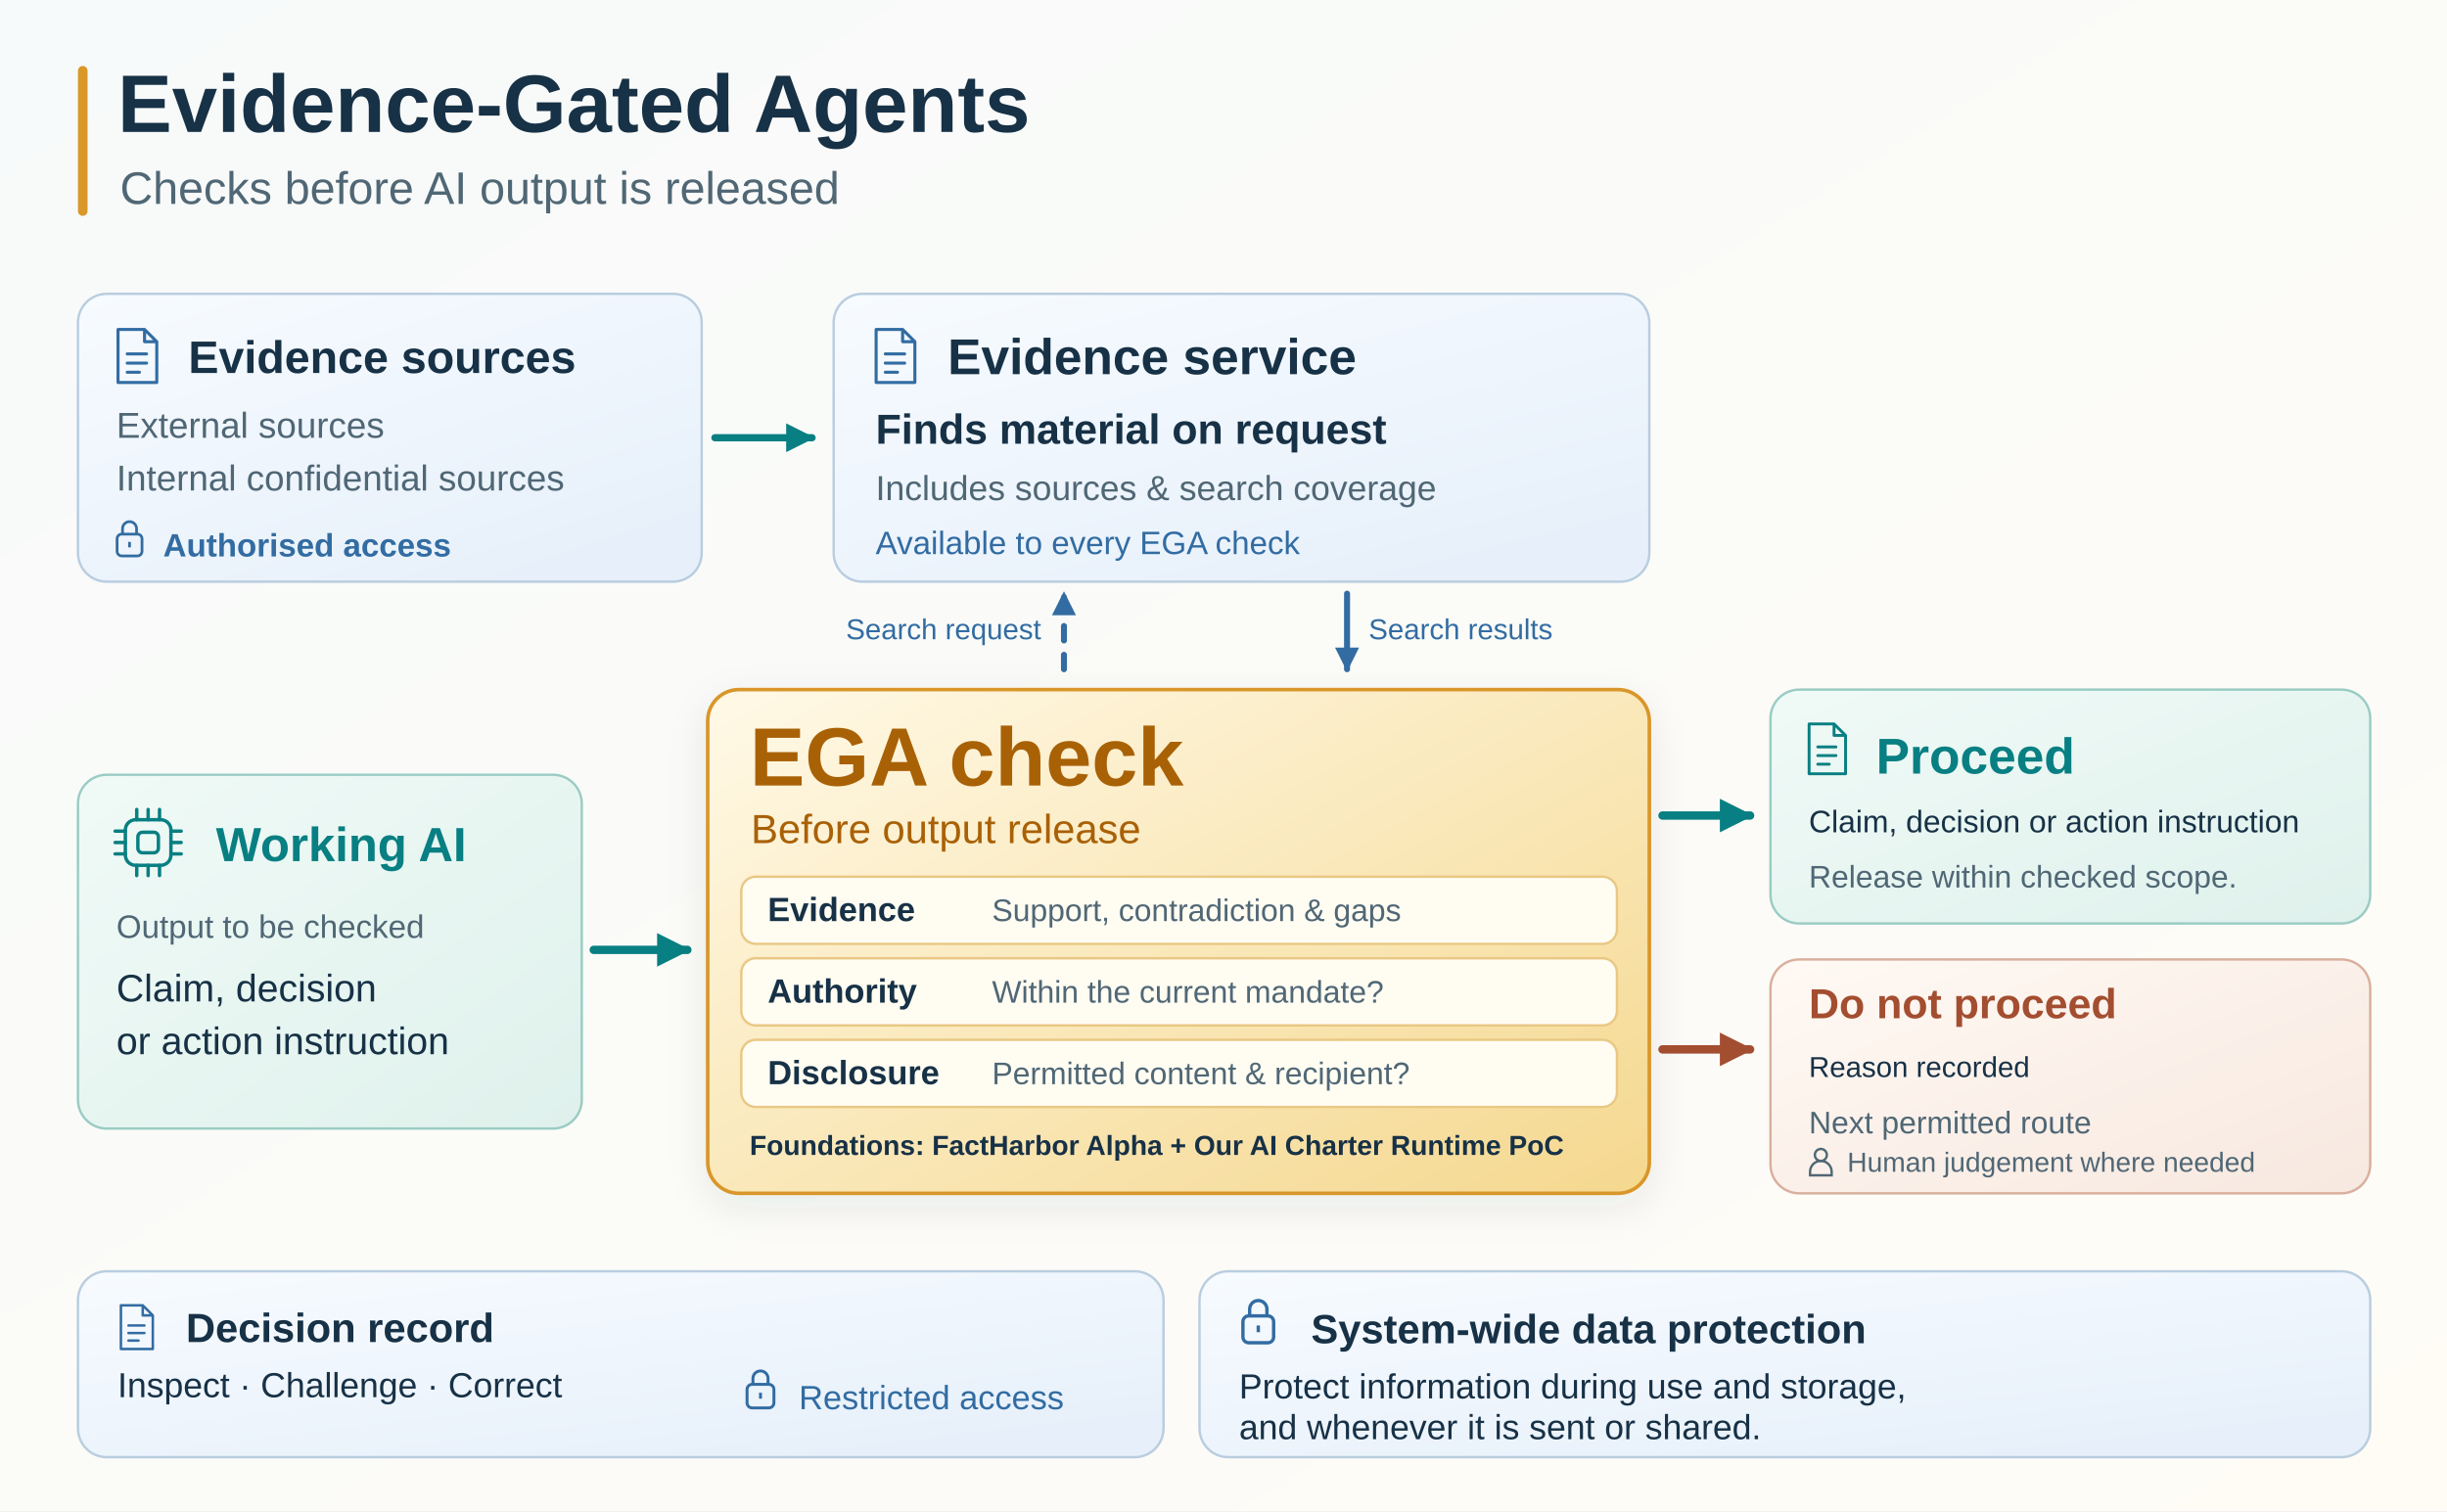
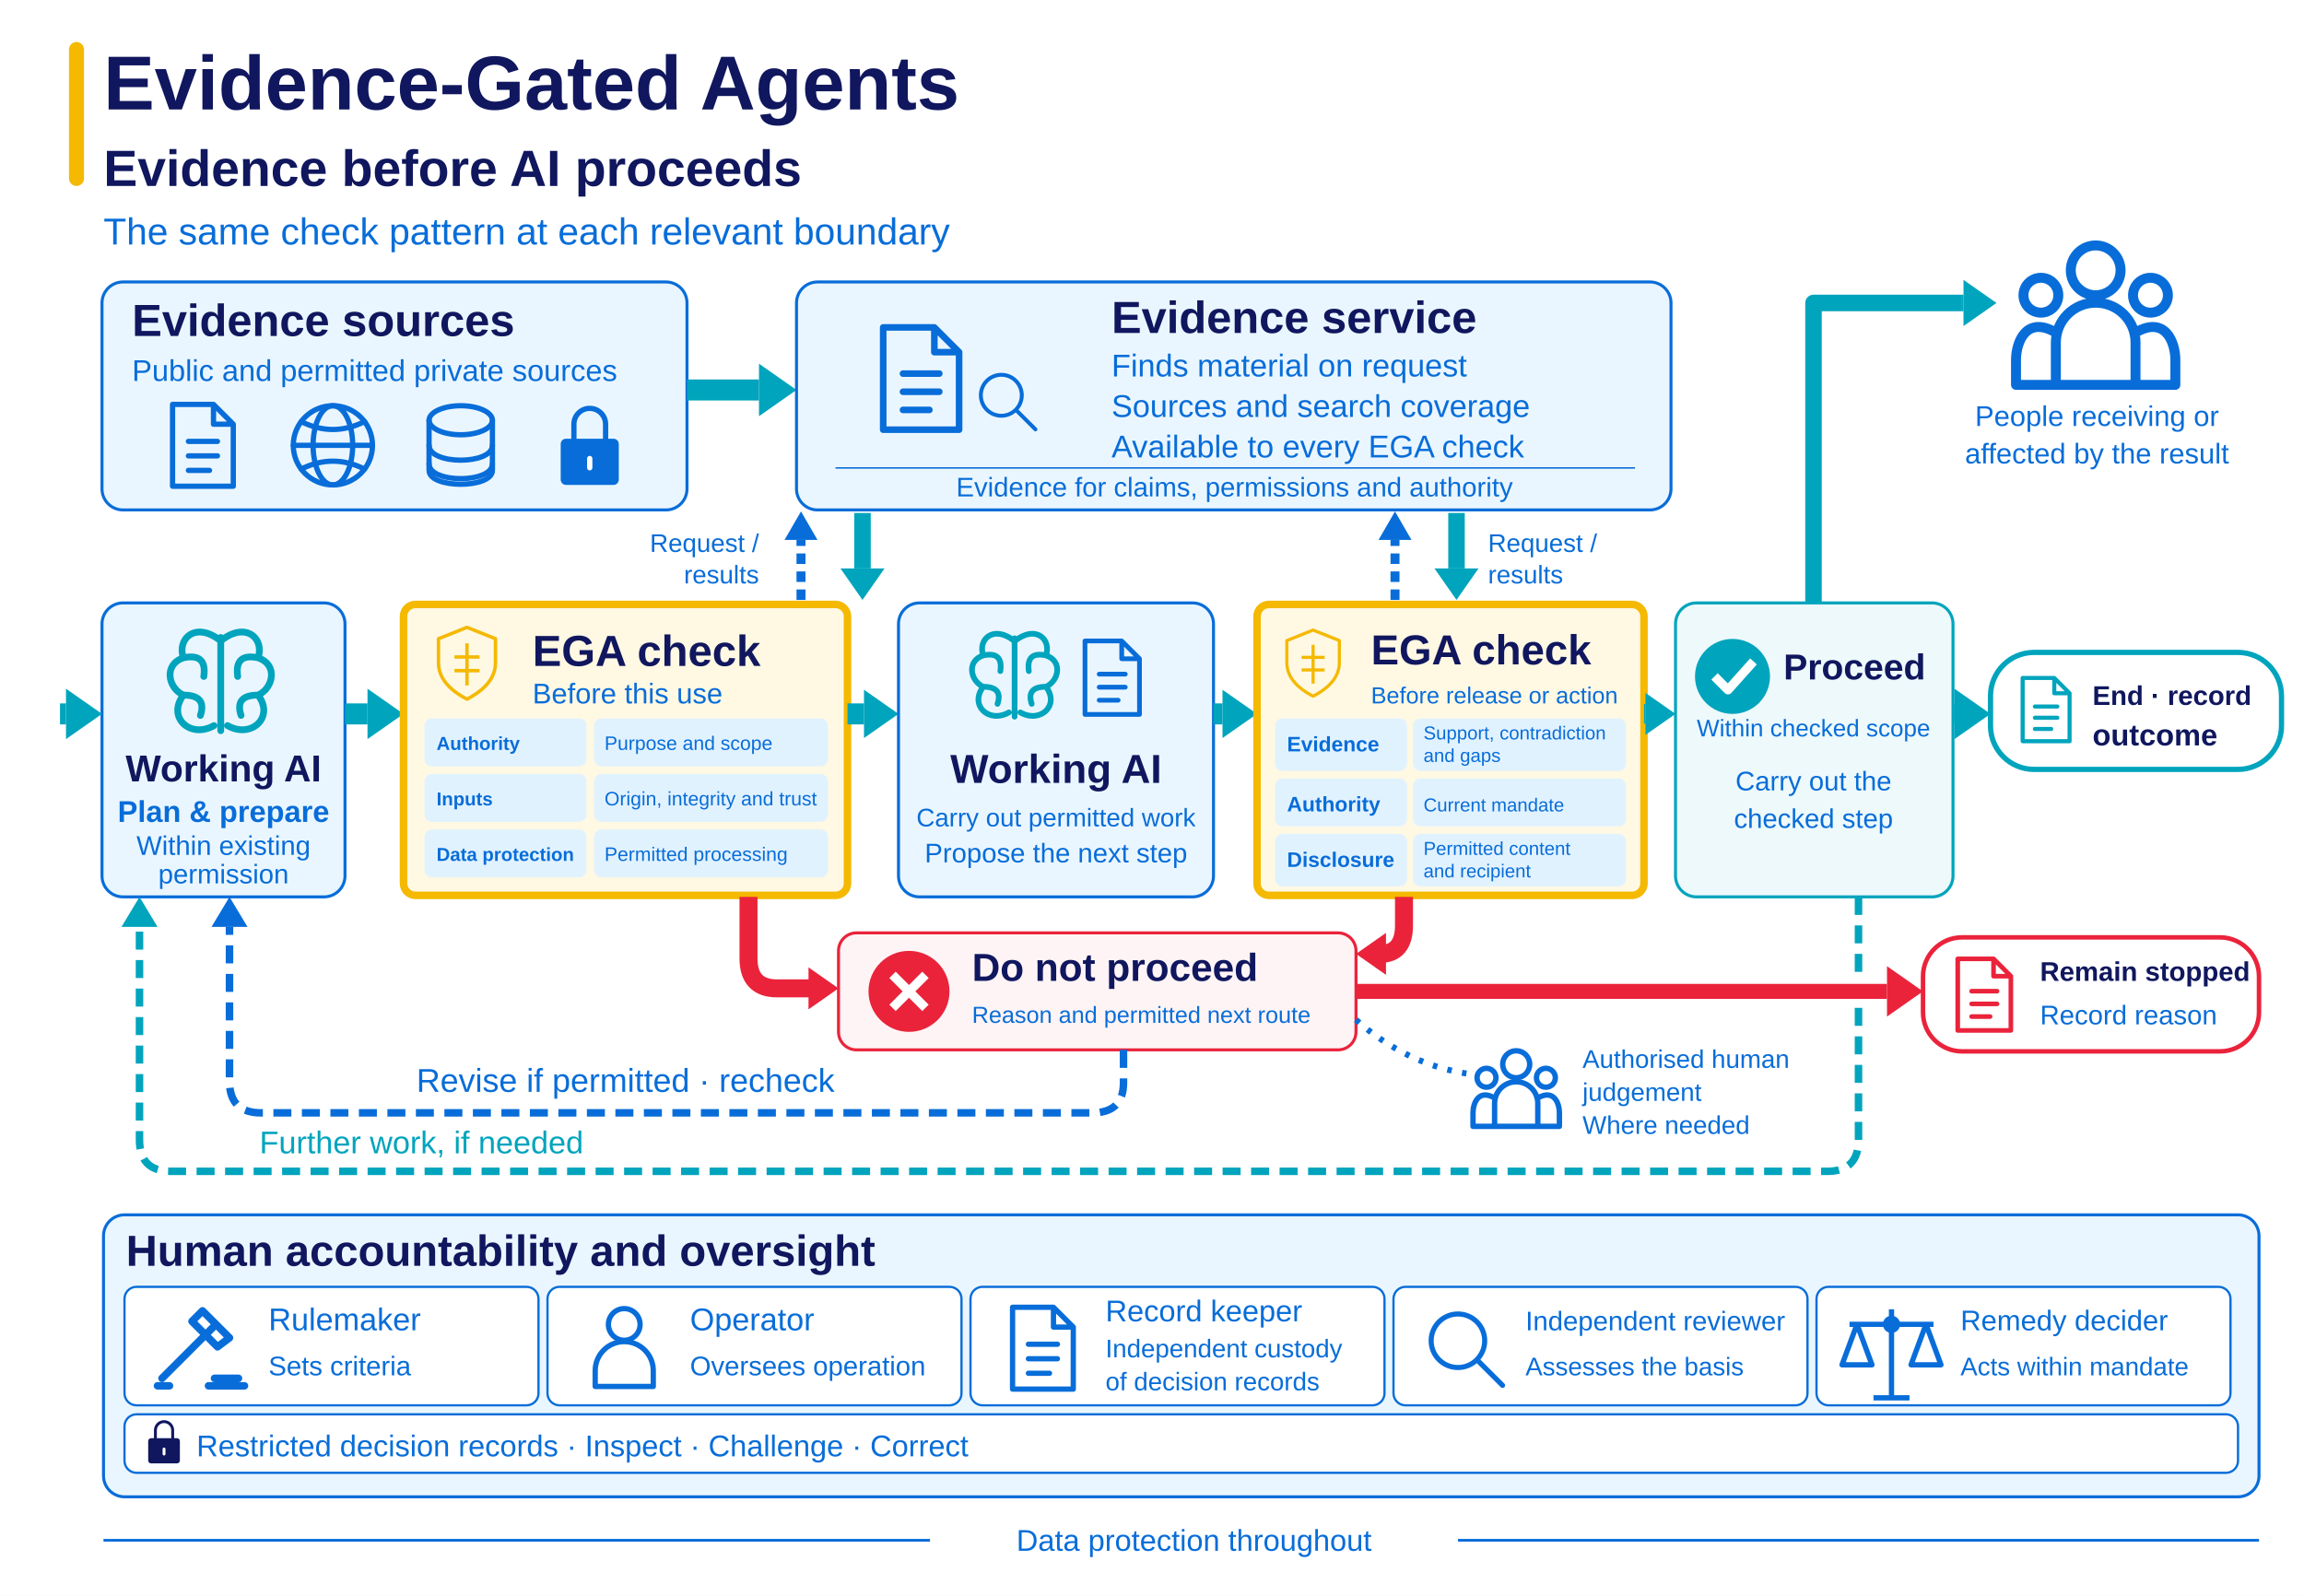
- <svg xmlns="http://www.w3.org/2000/svg" width="2040" height="1260" viewBox="0 0 2040 1260" role="img" aria-labelledby="title desc">
-   <defs>
-     <linearGradient id="paper" x2="1" y2="1">
-       <stop stop-color="#F7FAFA" />
-       <stop offset="1" stop-color="#FFFCF6" />
-     </linearGradient>
-     <linearGradient id="cool" x2="0.7" y2="1">
-       <stop stop-color="#F7FBFF" />
-       <stop offset="1" stop-color="#E7F0FA" />
-     </linearGradient>
-     <linearGradient id="mint" x2="1" y2="1">
-       <stop stop-color="#F0FAF7" />
-       <stop offset="1" stop-color="#DFF1EC" />
-     </linearGradient>
-     <linearGradient id="warm" x2="1" y2="1">
-       <stop stop-color="#FFF9F4" />
-       <stop offset="1" stop-color="#F7E8DF" />
-     </linearGradient>
-     <linearGradient id="gate" x2="1" y2="1">
-       <stop stop-color="#FFF9E7" />
-       <stop offset="1" stop-color="#F5D88F" />
-     </linearGradient>
-     <linearGradient id="edge">
-       <stop stop-color="#F8BD49" />
-       <stop offset="1" stop-color="#D78B1C" />
-     </linearGradient>
-     <filter id="shadow" x="-15%" y="-15%" width="130%" height="140%">
-       <feDropShadow dx="0" dy="10" stdDeviation="16" flood-color="#183648" flood-opacity=".08" />
-     </filter>
-     <marker id="teal" viewBox="0 0 10 10" refX="9" refY="5" markerWidth="4" markerHeight="4" orient="auto">
-       <path d="M0 0 L10 5 L0 10 Z" fill="#087F82" />
-     </marker>
-     <marker id="blue" viewBox="0 0 10 10" refX="9" refY="5" markerWidth="4" markerHeight="4" orient="auto">
-       <path d="M0 0 L10 5 L0 10 Z" fill="#326CA2" />
-     </marker>
-     <marker id="rust" viewBox="0 0 10 10" refX="9" refY="5" markerWidth="4" markerHeight="4" orient="auto">
-       <path d="M0 0 L10 5 L0 10 Z" fill="#A34E30" />
-     </marker>
-     <marker id="slate" viewBox="0 0 10 10" refX="9" refY="5" markerWidth="4" markerHeight="4" orient="auto">
-       <path d="M0 0 L10 5 L0 10 Z" fill="#506775" />
-     </marker>
-   </defs>
+ <svg xmlns="http://www.w3.org/2000/svg" width="1536" height="1064" viewBox="0 0 1536 1064" role="img" aria-labelledby="title desc">
+   <rect width="1536" height="1064" fill="white" />
  <g font-family="Arial, Helvetica, sans-serif">
-     <rect x="0" y="0" width="2040" height="1260" rx="0" fill="url(#paper)" stroke="none" stroke-width="2" />
-     <rect x="65" y="55" width="8" height="125" rx="4" fill="#DA9829" stroke="none" stroke-width="2" />
-     <text x="98" y="110" font-size="68" fill="#173146" font-weight="700" text-anchor="start">Evidence-Gated Agents</text>
-     <text x="100" y="170" font-size="38" fill="#506775" font-weight="400" text-anchor="start">Checks before AI output is released</text>
-     <rect x="65" y="245" width="520" height="240" rx="24" fill="url(#cool)" stroke="#B9CDDF" stroke-width="2" />
-     <g transform="translate(95 273) scale(0.85)" fill="none" stroke="#326CA2" stroke-width="3" stroke-linecap="round" stroke-linejoin="round">
-       <path d="M4 2 H30 L42 14 V54 H4 Z M30 2 V14 H42 M13 26 H32 M13 35 H32 M13 44 H25" />
-     </g>
-     <text x="157" y="311" font-size="38" fill="#173146" font-weight="700" text-anchor="start">Evidence sources</text>
-     <text x="97" y="365" font-size="30" fill="#506775" font-weight="400" text-anchor="start">External sources</text>
-     <text x="97" y="409" font-size="30" fill="#506775" font-weight="400" text-anchor="start">Internal confidential sources</text>
-     <g transform="translate(95 433) scale(0.65)" fill="none" stroke="#326CA2" stroke-width="3.5" stroke-linejoin="round">
-       <rect x="4" y="19" width="32" height="28" rx="6" />
-       <path d="M11 19 V12 A9 9 0 0 1 29 12 V19 M20 29 V36" />
-     </g>
-     <text x="136" y="464" font-size="27" fill="#326CA2" font-weight="600" text-anchor="start">Authorised access</text>
-     <path d="M596 365 H677" fill="none" stroke="#087F82" stroke-width="6" stroke-linecap="round" stroke-linejoin="round" marker-end="url(#teal)" />
-     <rect x="695" y="245" width="680" height="240" rx="24" fill="url(#cool)" stroke="#B9CDDF" stroke-width="2" />
-     <g transform="translate(727 273) scale(0.85)" fill="none" stroke="#326CA2" stroke-width="3" stroke-linecap="round" stroke-linejoin="round">
-       <path d="M4 2 H30 L42 14 V54 H4 Z M30 2 V14 H42 M13 26 H32 M13 35 H32 M13 44 H25" />
-     </g>
-     <text x="790" y="312" font-size="42" fill="#173146" font-weight="700" text-anchor="start">Evidence service</text>
-     <text x="730" y="370" font-size="35" fill="#173146" font-weight="600" text-anchor="start">Finds material on request</text>
-     <text x="730" y="417" font-size="29" fill="#506775" font-weight="400" text-anchor="start">Includes sources &amp; search coverage</text>
-     <path d="M887 558 V495" fill="none" stroke="#326CA2" stroke-width="5" stroke-linecap="round" stroke-linejoin="round" marker-end="url(#blue)" stroke-dasharray="12 12" />
-     <text x="868" y="533" font-size="24" fill="#326CA2" font-weight="500" text-anchor="end">Search request</text>
-     <path d="M1123 495 V558" fill="none" stroke="#326CA2" stroke-width="5" stroke-linecap="round" stroke-linejoin="round" marker-end="url(#blue)" />
-     <text x="1141" y="533" font-size="24" fill="#326CA2" font-weight="500" text-anchor="start">Search results</text>
-     <rect x="65" y="646" width="420" height="295" rx="24" fill="url(#mint)" stroke="#9ACCC4" stroke-width="2" />
-     <g transform="translate(95 674) scale(0.95)" fill="none" stroke="#087F82" stroke-width="3" stroke-linecap="round">
-       <rect x="10" y="10" width="40" height="40" rx="9" />
-       <rect x="21" y="21" width="18" height="18" rx="4" />
-       <path d="M20 1 V10 M20 50 V59 M1 20 H10 M50 20 H59" />
-       <path d="M30 1 V10 M30 50 V59 M1 30 H10 M50 30 H59" />
-       <path d="M40 1 V10 M40 50 V59 M1 40 H10 M50 40 H59" />
-     </g>
-     <text x="180" y="718" font-size="40" fill="#087F82" font-weight="700" text-anchor="start">Working AI</text>
-     <text x="97" y="782" font-size="27" fill="#506775" font-weight="400" text-anchor="start">Output to be checked</text>
-     <text x="97" y="835" font-size="32" fill="#173146" font-weight="400" text-anchor="start">Claim, decision</text>
-     <text x="97" y="879" font-size="32" fill="#173146" font-weight="400" text-anchor="start">or action instruction</text>
-     <path d="M495 792 H573" fill="none" stroke="#087F82" stroke-width="7" stroke-linecap="round" stroke-linejoin="round" marker-end="url(#teal)" />
-     <rect x="590" y="575" width="785" height="420" rx="26" fill="url(#gate)" stroke="#D99629" stroke-width="3" filter="url(#shadow)" />
-     <text x="625" y="655" font-size="69" fill="#A96106" font-weight="700" text-anchor="start">EGA check</text>
-     <text x="626" y="703" font-size="34" fill="#A96106" font-weight="400" text-anchor="start">Before output release</text>
-     <rect x="618" y="731" width="730" height="56" rx="12" fill="#FFFCF2" stroke="#E9C884" stroke-width="2" />
-     <text x="640" y="768" font-size="28" fill="#173146" font-weight="700" text-anchor="start">Evidence</text>
-     <text x="827" y="768" font-size="26" fill="#506775" font-weight="400" text-anchor="start">Support, contradiction &amp; gaps</text>
-     <rect x="618" y="799" width="730" height="56" rx="12" fill="#FFFCF2" stroke="#E9C884" stroke-width="2" />
-     <text x="640" y="836" font-size="28" fill="#173146" font-weight="700" text-anchor="start">Authority</text>
-     <text x="827" y="836" font-size="26" fill="#506775" font-weight="400" text-anchor="start">Within the current mandate?</text>
-     <rect x="618" y="867" width="730" height="56" rx="12" fill="#FFFCF2" stroke="#E9C884" stroke-width="2" />
-     <text x="640" y="904" font-size="28" fill="#173146" font-weight="700" text-anchor="start">Disclosure</text>
-     <text x="827" y="904" font-size="26" fill="#506775" font-weight="400" text-anchor="start">Permitted content &amp; recipient?</text>
-     <text x="625" y="963" font-size="23" fill="#173146" font-weight="600" text-anchor="start">Foundations: FactHarbor Alpha + Our AI Charter Runtime PoC</text>
-     <path d="M1386 680 H1459" fill="none" stroke="#087F82" stroke-width="7" stroke-linecap="round" stroke-linejoin="round" marker-end="url(#teal)" />
-     <path d="M1386 875 H1459" fill="none" stroke="#A34E30" stroke-width="7" stroke-linecap="round" stroke-linejoin="round" marker-end="url(#rust)" />
-     <rect x="1476" y="575" width="500" height="195" rx="24" fill="url(#mint)" stroke="#9ACCC4" stroke-width="2" />
-     <g transform="translate(1505 602) scale(0.8)" fill="none" stroke="#087F82" stroke-width="3" stroke-linecap="round" stroke-linejoin="round">
-       <path d="M4 2 H30 L42 14 V54 H4 Z M30 2 V14 H42 M13 26 H32 M13 35 H32 M13 44 H25" />
-     </g>
-     <text x="1564" y="645" font-size="42" fill="#087F82" font-weight="700" text-anchor="start">Proceed</text>
-     <text x="1508" y="694" font-size="26" fill="#173146" font-weight="400" text-anchor="start">Claim, decision or action instruction</text>
-     <text x="1508" y="740" font-size="26" fill="#506775" font-weight="400" text-anchor="start">Release within checked scope.</text>
-     <rect x="1476" y="800" width="500" height="195" rx="24" fill="url(#warm)" stroke="#D9AF9D" stroke-width="2" />
-     <text x="1508" y="849" font-size="35" fill="#A34E30" font-weight="700" text-anchor="start">Do not proceed</text>
-     <text x="1508" y="898" font-size="24" fill="#173146" font-weight="400" text-anchor="start">Reason recorded</text>
-     <text x="1508" y="945" font-size="26" fill="#506775" font-weight="400" text-anchor="start">Next permitted route</text>
-     <g transform="translate(1508 957)" fill="none" stroke="#506775" stroke-width="2">
-       <circle cx="10" cy="6" r="5" />
-       <path d="M1 23 V20 A9 9 0 0 1 19 20 V23 Z" />
-     </g>
-     <text x="1540" y="977" font-size="23" fill="#506775" font-weight="400" text-anchor="start">Human judgement where needed</text>
-     <rect x="65" y="1060" width="905" height="155" rx="24" fill="url(#cool)" stroke="#B9CDDF" stroke-width="2" />
-     <g transform="translate(98 1087) scale(0.7)" fill="none" stroke="#326CA2" stroke-width="3" stroke-linecap="round" stroke-linejoin="round">
-       <path d="M4 2 H30 L42 14 V54 H4 Z M30 2 V14 H42 M13 26 H32 M13 35 H32 M13 44 H25" />
-     </g>
-     <text x="155" y="1119" font-size="34" fill="#173146" font-weight="700" text-anchor="start">Decision record</text>
-     <text x="98" y="1165" font-size="29" fill="#173146" font-weight="400" text-anchor="start">Inspect · Challenge · Correct</text>
-     <g transform="translate(620 1141) scale(0.7)" fill="none" stroke="#326CA2" stroke-width="3.5" stroke-linejoin="round">
-       <rect x="4" y="19" width="32" height="28" rx="6" />
-       <path d="M11 19 V12 A9 9 0 0 1 29 12 V19 M20 29 V36" />
-     </g>
-     <text x="666" y="1175" font-size="28" fill="#326CA2" font-weight="400" text-anchor="start">Restricted access</text>
-     <rect x="1000" y="1060" width="976" height="155" rx="24" fill="url(#cool)" stroke="#B9CDDF" stroke-width="2" />
-     <g transform="translate(1033 1082) scale(0.8)" fill="none" stroke="#326CA2" stroke-width="3.5" stroke-linejoin="round">
-       <rect x="4" y="19" width="32" height="28" rx="6" />
-       <path d="M11 19 V12 A9 9 0 0 1 29 12 V19 M20 29 V36" />
-     </g>
-     <text x="1093" y="1120" font-size="34" fill="#173146" font-weight="700" text-anchor="start">System-wide data protection</text>
-     <text x="1033" y="1166" font-size="29" fill="#173146" font-weight="400" text-anchor="start">Protect information during use and storage,</text>
-     <text x="1033" y="1200" font-size="29" fill="#173146" font-weight="400" text-anchor="start">and whenever it is sent or shared.</text>
-     <text x="730" y="462" font-size="27" fill="#326CA2">Available to every EGA check</text>
+     <rect x="46" y="28" width="10" height="96" rx="5" fill="#F4B900" stroke="none" stroke-width="2" />
+     <text x="69" y="73" font-size="51" fill="#10175E" font-weight="700" text-anchor="start">Evidence-Gated Agents</text>
+     <text x="69" y="124" font-size="34" fill="#10175E" font-weight="700" text-anchor="start">Evidence before AI proceeds</text>
+     <text x="69" y="163" font-size="25" fill="#086DD9" font-weight="400" text-anchor="start">The same check pattern at each relevant boundary</text>
+     <rect x="68" y="188" width="390" height="152" rx="14" fill="#EAF6FF" stroke="#086DD9" stroke-width="2" />
+     <text x="88" y="224" font-size="30" fill="#10175E" font-weight="700" text-anchor="start">Evidence sources</text>
+     <text x="88" y="254" font-size="20" fill="#086DD9" font-weight="400" text-anchor="start">Public and permitted private sources</text>
+     <g transform="translate(108 267) scale(0.88)" color="#086DD9" fill="none" stroke="currentColor" stroke-width="4" stroke-linecap="round" stroke-linejoin="round">
+       <path d="M8 3 H39 L54 18 V65 H8 Z M39 3 V18 H54 M20 31 H42 M20 42 H42 M20 53 H36" />
+     </g>
+     <g transform="translate(192 267) scale(0.88)" color="#086DD9" fill="none" stroke="currentColor" stroke-width="4" stroke-linecap="round" stroke-linejoin="round">
+       <circle cx="34" cy="34" r="30" />
+       <ellipse cx="34" cy="34" rx="15" ry="30" />
+       <path d="M4 34 H64 M10 16 Q34 28 58 16 M10 52 Q34 40 58 52" />
+     </g>
+     <g transform="translate(279 267) scale(0.88)" color="#086DD9" fill="none" stroke="currentColor" stroke-width="4" stroke-linecap="round" stroke-linejoin="round">
+       <path d="M8 15 V53 C8 67 56 67 56 53 V15" />
+       <ellipse cx="32" cy="15" rx="24" ry="11" />
+       <path d="M8 34 C8 49 56 49 56 34 M8 48 C8 63 56 63 56 48" />
+     </g>
+     <g transform="translate(365 267) scale(0.88)" color="#086DD9" fill="none" stroke="currentColor" stroke-width="4" stroke-linecap="round" stroke-linejoin="round">
+       <rect x="10" y="29" width="44" height="35" rx="4" fill="currentColor" stroke="none" />
+       <path d="M20 29 V18 A12 12 0 0 1 44 18 V29" />
+       <path d="M32 44 V51" stroke="white" />
+     </g>
+     <path d="M458 260 H506" fill="none" stroke="#00A4BD" stroke-width="14" stroke-linejoin="round" />
+     <polygon points="506,242.5 531,260 506,277.5" fill="#00A4BD" />
+     <rect x="531" y="188" width="583" height="152" rx="14" fill="#EAF6FF" stroke="#086DD9" stroke-width="2" />
+     <g transform="translate(580 215) scale(1.1)" color="#086DD9" fill="none" stroke="currentColor" stroke-width="4" stroke-linecap="round" stroke-linejoin="round">
+       <path d="M8 3 H39 L54 18 V65 H8 Z M39 3 V18 H54 M20 31 H42 M20 42 H42 M20 53 H36" />
+     </g>
+     <g transform="translate(650 246) scale(0.65)" color="#086DD9" fill="none" stroke="currentColor" stroke-width="4" stroke-linecap="round" stroke-linejoin="round">
+       <circle cx="27" cy="27" r="21" />
+       <path d="M43 43 L62 62" />
+     </g>
+     <text x="741" y="222" font-size="30" fill="#10175E" font-weight="700" text-anchor="start">Evidence service</text>
+     <text x="741" y="251" font-size="21" fill="#086DD9" font-weight="400" text-anchor="start">Finds material on request</text>
+     <text x="741" y="278" font-size="21" fill="#086DD9" font-weight="400" text-anchor="start">Sources and search coverage</text>
+     <text x="741" y="305" font-size="21" fill="#086DD9" font-weight="400" text-anchor="start">Available to every EGA check</text>
+     <path d="M557 312 H1090" fill="none" stroke="#086DD9" stroke-width="1" stroke-linejoin="round" />
+     <text x="823" y="331" font-size="18" fill="#086DD9" font-weight="400" text-anchor="middle">Evidence for claims, permissions and authority</text>
+     <path d="M534 400 V360" fill="none" stroke="#086DD9" stroke-width="6" stroke-linejoin="round" stroke-dasharray="7 5" />
+     <polygon points="523,360 534,341 545,360" fill="#086DD9" />
+     <path d="M575 342 V379" fill="none" stroke="#00A4BD" stroke-width="11" stroke-linejoin="round" />
+     <polygon points="560.3,379 575,400 589.7,379" fill="#00A4BD" />
+     <path d="M930 400 V360" fill="none" stroke="#086DD9" stroke-width="6" stroke-linejoin="round" stroke-dasharray="7 5" />
+     <polygon points="919,360 930,341 941,360" fill="#086DD9" />
+     <path d="M971 342 V379" fill="none" stroke="#00A4BD" stroke-width="11" stroke-linejoin="round" />
+     <polygon points="956.3,379 971,400 985.7,379" fill="#00A4BD" />
+     <text x="506" y="368" font-size="17" fill="#086DD9" font-weight="400" text-anchor="end">Request /</text>
+     <text x="506" y="389" font-size="17" fill="#086DD9" font-weight="400" text-anchor="end">results</text>
+     <text x="992" y="368" font-size="17" fill="#086DD9" font-weight="400" text-anchor="start">Request /</text>
+     <text x="992" y="389" font-size="17" fill="#086DD9" font-weight="400" text-anchor="start">results</text>
+     <rect x="68" y="402" width="162" height="196" rx="14" fill="#EAF6FF" stroke="#086DD9" stroke-width="2" />
+     <g transform="translate(111 416) scale(1.13)" color="#00A4BD" fill="none" stroke="currentColor" stroke-width="4" stroke-linecap="round" stroke-linejoin="round">
+       <path d="M32 10 C17 -2 6 9 10 20 C-2 24 1 38 10 42 C0 55 14 68 28 60 M32 10 C47 -2 58 9 54 20 C66 24 63 38 54 42 C64 55 50 68 36 60 M32 8 V63 M10 20 Q24 17 22 31 M10 42 Q24 42 20 54 M54 20 Q40 17 42 31 M54 42 Q40 42 44 54" />
+     </g>
+     <text x="149" y="521" font-size="25" fill="#10175E" font-weight="700" text-anchor="middle">Working AI</text>
+     <text x="149" y="548" font-size="20" fill="#086DD9" font-weight="700" text-anchor="middle">Plan &amp; prepare</text>
+     <text x="149" y="570" font-size="18" fill="#086DD9" font-weight="400" text-anchor="middle">Within existing</text>
+     <text x="149" y="589" font-size="18" fill="#086DD9" font-weight="400" text-anchor="middle">permission</text>
+     <path d="M40 476 H44" fill="none" stroke="#00A4BD" stroke-width="14" stroke-linejoin="round" />
+     <polygon points="44,459.2 68,476 44,492.8" fill="#00A4BD" />
+     <path d="M230 476 H245" fill="none" stroke="#00A4BD" stroke-width="14" stroke-linejoin="round" />
+     <polygon points="245,459.2 269,476 245,492.8" fill="#00A4BD" />
+     <rect x="269" y="403" width="296" height="194" rx="8" fill="#FFF8E3" stroke="#F4B900" stroke-width="5" />
+     <g transform="translate(287 416) scale(.76)" fill="none" stroke="#F4B900" stroke-width="3" stroke-linejoin="round">
+       <path d="M32 3 L57 13 V34 Q57 53 32 66 Q7 53 7 34 V13 Z M32 17 V54 M21 29 H43 M21 41 H43" />
+     </g>
+     <text x="355" y="444" font-size="29" fill="#10175E" font-weight="700" text-anchor="start">EGA check</text>
+     <text x="355" y="469" font-size="19" fill="#086DD9" font-weight="400" text-anchor="start">Before this use</text>
+     <rect x="283" y="479" width="108" height="32" rx="5" fill="#E1F2FF" stroke="none" stroke-width="2" />
+     <rect x="396" y="479" width="156" height="32" rx="5" fill="#E1F2FF" stroke="none" stroke-width="2" />
+     <text x="291" y="500" font-size="12.5" fill="#086DD9" font-weight="700" text-anchor="start">Authority</text>
+     <text x="403" y="500" font-size="13" fill="#086DD9" font-weight="400" text-anchor="start">Purpose and scope</text>
+     <rect x="283" y="516" width="108" height="32" rx="5" fill="#E1F2FF" stroke="none" stroke-width="2" />
+     <rect x="396" y="516" width="156" height="32" rx="5" fill="#E1F2FF" stroke="none" stroke-width="2" />
+     <text x="291" y="537" font-size="12.5" fill="#086DD9" font-weight="700" text-anchor="start">Inputs</text>
+     <text x="403" y="537" font-size="13" fill="#086DD9" font-weight="400" text-anchor="start">Origin, integrity and trust</text>
+     <rect x="283" y="553" width="108" height="32" rx="5" fill="#E1F2FF" stroke="none" stroke-width="2" />
+     <rect x="396" y="553" width="156" height="32" rx="5" fill="#E1F2FF" stroke="none" stroke-width="2" />
+     <text x="291" y="574" font-size="12.5" fill="#086DD9" font-weight="700" text-anchor="start">Data protection</text>
+     <text x="403" y="574" font-size="13" fill="#086DD9" font-weight="400" text-anchor="start">Permitted processing</text>
+     <path d="M565 476 H576" fill="none" stroke="#00A4BD" stroke-width="14" stroke-linejoin="round" />
+     <polygon points="576,459.9 599,476 576,492.1" fill="#00A4BD" />
+     <rect x="599" y="402" width="210" height="196" rx="14" fill="#EAF6FF" stroke="#086DD9" stroke-width="2" />
+     <g transform="translate(646 418) scale(0.95)" color="#00A4BD" fill="none" stroke="currentColor" stroke-width="4" stroke-linecap="round" stroke-linejoin="round">
+       <path d="M32 10 C17 -2 6 9 10 20 C-2 24 1 38 10 42 C0 55 14 68 28 60 M32 10 C47 -2 58 9 54 20 C66 24 63 38 54 42 C64 55 50 68 36 60 M32 8 V63 M10 20 Q24 17 22 31 M10 42 Q24 42 20 54 M54 20 Q40 17 42 31 M54 42 Q40 42 44 54" />
+     </g>
+     <g transform="translate(717 425) scale(0.79)" color="#086DD9" fill="none" stroke="currentColor" stroke-width="4" stroke-linecap="round" stroke-linejoin="round">
+       <path d="M8 3 H39 L54 18 V65 H8 Z M39 3 V18 H54 M20 31 H42 M20 42 H42 M20 53 H36" />
+     </g>
+     <text x="704" y="522" font-size="27" fill="#10175E" font-weight="700" text-anchor="middle">Working AI</text>
+     <text x="704" y="551" font-size="17" fill="#086DD9" font-weight="400" text-anchor="middle">Carry out permitted work</text>
+     <text x="704" y="575" font-size="18" fill="#086DD9" font-weight="400" text-anchor="middle">Propose the next step</text>
+     <path d="M809 476 H815" fill="none" stroke="#00A4BD" stroke-width="14" stroke-linejoin="round" />
+     <polygon points="815,459.9 838,476 815,492.1" fill="#00A4BD" />
+     <rect x="838" y="403" width="258" height="194" rx="8" fill="#FFF8E3" stroke="#F4B900" stroke-width="5" />
+     <g transform="translate(853 418) scale(.7)" fill="none" stroke="#F4B900" stroke-width="3" stroke-linejoin="round">
+       <path d="M32 3 L57 13 V34 Q57 53 32 66 Q7 53 7 34 V13 Z M32 17 V54 M21 29 H43 M21 41 H43" />
+     </g>
+     <text x="914" y="443" font-size="28" fill="#10175E" font-weight="700" text-anchor="start">EGA check</text>
+     <text x="914" y="469" font-size="15.5" fill="#086DD9" font-weight="400" text-anchor="start">Before release or action</text>
+     <rect x="850" y="479" width="88" height="35" rx="5" fill="#E1F2FF" stroke="none" stroke-width="2" />
+     <rect x="942" y="479" width="142" height="35" rx="5" fill="#E1F2FF" stroke="none" stroke-width="2" />
+     <text x="858" y="501" font-size="14" fill="#086DD9" font-weight="700" text-anchor="start">Evidence</text>
+     <text x="949" y="493" font-size="12.5" fill="#086DD9" font-weight="400" text-anchor="start">Support, contradiction</text>
+     <text x="949" y="508" font-size="12.5" fill="#086DD9" font-weight="400" text-anchor="start">and gaps</text>
+     <rect x="850" y="519" width="88" height="32" rx="5" fill="#E1F2FF" stroke="none" stroke-width="2" />
+     <rect x="942" y="519" width="142" height="32" rx="5" fill="#E1F2FF" stroke="none" stroke-width="2" />
+     <text x="858" y="541" font-size="14" fill="#086DD9" font-weight="700" text-anchor="start">Authority</text>
+     <text x="949" y="541" font-size="12.5" fill="#086DD9" font-weight="400" text-anchor="start">Current mandate</text>
+     <rect x="850" y="556" width="88" height="35" rx="5" fill="#E1F2FF" stroke="none" stroke-width="2" />
+     <rect x="942" y="556" width="142" height="35" rx="5" fill="#E1F2FF" stroke="none" stroke-width="2" />
+     <text x="858" y="578" font-size="14" fill="#086DD9" font-weight="700" text-anchor="start">Disclosure</text>
+     <text x="949" y="570" font-size="12.5" fill="#086DD9" font-weight="400" text-anchor="start">Permitted content</text>
+     <text x="949" y="585" font-size="12.5" fill="#086DD9" font-weight="400" text-anchor="start">and recipient</text>
+     <path d="M1096 476 H1097" fill="none" stroke="#00A4BD" stroke-width="13" stroke-linejoin="round" />
+     <polygon points="1097,462.0 1117,476 1097,490.0" fill="#00A4BD" />
+     <rect x="1117" y="402" width="185" height="196" rx="14" fill="#EDF9FB" stroke="#00A4BD" stroke-width="2" />
+     <circle cx="1155" cy="451" r="25" fill="#00A4BD" />
+     <path d="M1143 451 L1152 460 L1169 441" fill="none" stroke="white" stroke-width="6" stroke-linejoin="round" />
+     <text x="1189" y="453" font-size="24" fill="#10175E" font-weight="700" text-anchor="start">Proceed</text>
+     <text x="1209" y="491" font-size="16" fill="#086DD9" font-weight="400" text-anchor="middle">Within checked scope</text>
+     <text x="1209" y="527" font-size="18" fill="#086DD9" font-weight="400" text-anchor="middle">Carry out the</text>
+     <text x="1209" y="552" font-size="18" fill="#086DD9" font-weight="400" text-anchor="middle">checked step</text>
+     <path d="M1209 402 V202 H1308" fill="none" stroke="#00A4BD" stroke-width="11" stroke-linejoin="round" />
+     <path d="M1308 202 H1309" fill="none" stroke="#00A4BD" stroke-width="11" stroke-linejoin="round" />
+     <polygon points="1309,186.6 1331,202 1309,217.4" fill="#00A4BD" />
+     <g transform="translate(1344 157) scale(1.66)" color="#086DD9" fill="none" stroke="currentColor" stroke-width="4" stroke-linecap="round" stroke-linejoin="round">
+       <circle cx="32" cy="14" r="10" />
+       <circle cx="10" cy="24" r="7" />
+       <circle cx="54" cy="24" r="7" />
+       <path d="M16 60 V43 A16 16 0 0 1 48 43 V60 Z M16 39 C4 32 0 43 0 50 V60 H16 M48 39 C60 32 64 43 64 50 V60 H48" />
+     </g>
+     <text x="1398" y="284" font-size="19" fill="#086DD9" font-weight="400" text-anchor="middle">People receiving or</text>
+     <text x="1398" y="309" font-size="19" fill="#086DD9" font-weight="400" text-anchor="middle">affected by the result</text>
+     <path d="M1302 476 H1303" fill="none" stroke="#00A4BD" stroke-width="13" stroke-linejoin="round" />
+     <polygon points="1303,459.2 1327,476 1303,492.8" fill="#00A4BD" />
+     <rect x="1327" y="435" width="194" height="78" rx="29" fill="white" stroke="#00A4BD" stroke-width="3.5" />
+     <g transform="translate(1343 450) scale(0.68)" color="#00A4BD" fill="none" stroke="currentColor" stroke-width="4" stroke-linecap="round" stroke-linejoin="round">
+       <path d="M8 3 H39 L54 18 V65 H8 Z M39 3 V18 H54 M20 31 H42 M20 42 H42 M20 53 H36" />
+     </g>
+     <text x="1395" y="470" font-size="18" fill="#10175E" font-weight="700" text-anchor="start">End · record</text>
+     <text x="1395" y="497" font-size="20" fill="#10175E" font-weight="700" text-anchor="start">outcome</text>
+     <path d="M499 598 V639 Q499 659 518 659 H540" fill="none" stroke="#EA233B" stroke-width="12" stroke-linejoin="round" />
+     <path d="M539 659 H539" fill="none" stroke="#EA233B" stroke-width="12" stroke-linejoin="round" />
+     <polygon points="539,645.0 559,659 539,673.0" fill="#EA233B" />
+     <path d="M936 598 V617 Q936 636 920 636" fill="none" stroke="#EA233B" stroke-width="12" stroke-linejoin="round" />
+     <path d="M924 636 H924" fill="none" stroke="#EA233B" stroke-width="12" stroke-linejoin="round" />
+     <polygon points="924,622.0 904,636 924,650.0" fill="#EA233B" />
+     <rect x="559" y="622" width="345" height="78" rx="12" fill="#FFF4F5" stroke="#EA233B" stroke-width="2" />
+     <circle cx="606" cy="661" r="27" fill="#EA233B" />
+     <path d="M595 650 L617 672 M617 650 L595 672" fill="none" stroke="white" stroke-width="6" stroke-linejoin="round" />
+     <text x="648" y="654" font-size="26" fill="#10175E" font-weight="700" text-anchor="start">Do not proceed</text>
+     <text x="648" y="682" font-size="15.5" fill="#086DD9" font-weight="400" text-anchor="start">Reason and permitted next route</text>
+     <path d="M904 661 H1258" fill="none" stroke="#EA233B" stroke-width="10" stroke-linejoin="round" />
+     <polygon points="1258,644.2 1282,661 1258,677.8" fill="#EA233B" />
+     <rect x="1282" y="625" width="224" height="76" rx="26" fill="white" stroke="#EA233B" stroke-width="3" />
+     <g transform="translate(1299 637) scale(0.77)" color="#EA233B" fill="none" stroke="currentColor" stroke-width="4" stroke-linecap="round" stroke-linejoin="round">
+       <path d="M8 3 H39 L54 18 V65 H8 Z M39 3 V18 H54 M20 31 H42 M20 42 H42 M20 53 H36" />
+     </g>
+     <text x="1360" y="654" font-size="18" fill="#10175E" font-weight="700" text-anchor="start">Remain stopped</text>
+     <text x="1360" y="683" font-size="18" fill="#086DD9" font-weight="400" text-anchor="start">Record reason</text>
+     <path d="M904 680 Q938 710 979 716" fill="none" stroke="#086DD9" stroke-width="4" stroke-linejoin="round" stroke-dasharray="3 7" />
+     <g transform="translate(982 697) scale(0.9)" color="#086DD9" fill="none" stroke="currentColor" stroke-width="4" stroke-linecap="round" stroke-linejoin="round">
+       <circle cx="32" cy="14" r="10" />
+       <circle cx="10" cy="24" r="7" />
+       <circle cx="54" cy="24" r="7" />
+       <path d="M16 60 V43 A16 16 0 0 1 48 43 V60 Z M16 39 C4 32 0 43 0 50 V60 H16 M48 39 C60 32 64 43 64 50 V60 H48" />
+     </g>
+     <text x="1055" y="712" font-size="17" fill="#086DD9" font-weight="400" text-anchor="start">Authorised human</text>
+     <text x="1055" y="734" font-size="17" fill="#086DD9" font-weight="400" text-anchor="start">judgement</text>
+     <text x="1055" y="756" font-size="17" fill="#086DD9" font-weight="400" text-anchor="start">Where needed</text>
+     <path d="M749 700 V722 Q749 742 728 742 H174 Q153 742 153 721 V618" fill="none" stroke="#086DD9" stroke-width="5" stroke-linejoin="round" stroke-dasharray="12 7" />
+     <polygon points="141,618 153,598 165,618" fill="#086DD9" />
+     <text x="417" y="728" font-size="22" fill="#086DD9" font-weight="400" text-anchor="middle">Revise if permitted · recheck</text>
+     <path d="M1239 598 V650" fill="none" stroke="#00A4BD" stroke-width="5" stroke-linejoin="round" stroke-dasharray="12 7" />
+     <path d="M1239 672 V760 Q1239 781 1218 781 H114 Q93 781 93 760 V618" fill="none" stroke="#00A4BD" stroke-width="5" stroke-linejoin="round" stroke-dasharray="12 7" />
+     <polygon points="81,618 93,598 105,618" fill="#00A4BD" />
+     <text x="173" y="769" font-size="21" fill="#00A4BD" font-weight="400" text-anchor="start">Further work, if needed</text>
+     <rect x="69" y="810" width="1437" height="188" rx="14" fill="#EAF6FF" stroke="#086DD9" stroke-width="2" />
+     <text x="84" y="844" font-size="29" fill="#10175E" font-weight="700" text-anchor="start">Human accountability and oversight</text>
+     <rect x="83" y="858" width="276" height="79" rx="8" fill="white" stroke="#086DD9" stroke-width="1.5" />
+     <rect x="365" y="858" width="276" height="79" rx="8" fill="white" stroke="#086DD9" stroke-width="1.5" />
+     <rect x="647" y="858" width="276" height="79" rx="8" fill="white" stroke="#086DD9" stroke-width="1.5" />
+     <rect x="929" y="858" width="276" height="79" rx="8" fill="white" stroke="#086DD9" stroke-width="1.5" />
+     <rect x="1211" y="858" width="276" height="79" rx="8" fill="white" stroke="#086DD9" stroke-width="1.5" />
+     <g transform="translate(100 873)" fill="none" stroke="#086DD9" stroke-width="5" stroke-linecap="round" stroke-linejoin="round">
+       <path d="M8 46 L37 17 M28 8 L45 25 M35 1 L53 19 M28 8 L35 1 M45 25 L53 19 M37 17 L44 10 M5 51 L13 51 M39 51 H63 M43 46 H59" />
+     </g>
+     <text x="179" y="887" font-size="21" fill="#086DD9" font-weight="400" text-anchor="start">Rulemaker</text>
+     <text x="179" y="917" font-size="18" fill="#086DD9" font-weight="400" text-anchor="start">Sets criteria</text>
+     <g transform="translate(388 869) scale(0.88)" color="#086DD9" fill="none" stroke="currentColor" stroke-width="4" stroke-linecap="round" stroke-linejoin="round">
+       <circle cx="32" cy="16" r="12" />
+       <path d="M10 63 V51 A22 22 0 0 1 54 51 V63 Z" />
+     </g>
+     <text x="460" y="887" font-size="21" fill="#086DD9" font-weight="400" text-anchor="start">Operator</text>
+     <text x="460" y="917" font-size="18" fill="#086DD9" font-weight="400" text-anchor="start">Oversees operation</text>
+     <g transform="translate(668 869) scale(0.88)" color="#086DD9" fill="none" stroke="currentColor" stroke-width="4" stroke-linecap="round" stroke-linejoin="round">
+       <path d="M8 3 H39 L54 18 V65 H8 Z M39 3 V18 H54 M20 31 H42 M20 42 H42 M20 53 H36" />
+     </g>
+     <text x="737" y="881" font-size="20" fill="#086DD9" font-weight="400" text-anchor="start">Record keeper</text>
+     <text x="737" y="905" font-size="17" fill="#086DD9" font-weight="400" text-anchor="start">Independent custody</text>
+     <text x="737" y="927" font-size="17" fill="#086DD9" font-weight="400" text-anchor="start">of decision records</text>
+     <g transform="translate(949 871) scale(0.85)" color="#086DD9" fill="none" stroke="currentColor" stroke-width="4" stroke-linecap="round" stroke-linejoin="round">
+       <circle cx="27" cy="27" r="21" />
+       <path d="M43 43 L62 62" />
+     </g>
+     <text x="1017" y="887" font-size="18" fill="#086DD9" font-weight="400" text-anchor="start">Independent reviewer</text>
+     <text x="1017" y="917" font-size="17" fill="#086DD9" font-weight="400" text-anchor="start">Assesses the basis</text>
+     <g transform="translate(1227 871)" fill="none" stroke="#086DD9" stroke-width="3.5" stroke-linejoin="round">
+       <path d="M34 2 V61 M22 61 H46 M6 12 H62 M11 12 L1 39 H21 Z M57 12 L47 39 H67 Z" />
+       <circle cx="34" cy="12" r="4" fill="#086DD9" />
+     </g>
+     <text x="1307" y="887" font-size="19" fill="#086DD9" font-weight="400" text-anchor="start">Remedy decider</text>
+     <text x="1307" y="917" font-size="17" fill="#086DD9" font-weight="400" text-anchor="start">Acts within mandate</text>
+     <rect x="83" y="943" width="1409" height="39" rx="8" fill="white" stroke="#086DD9" stroke-width="1.5" />
+     <g transform="translate(94 945) scale(0.48)" color="#10175E" fill="none" stroke="currentColor" stroke-width="4" stroke-linecap="round" stroke-linejoin="round">
+       <rect x="10" y="29" width="44" height="35" rx="4" fill="currentColor" stroke="none" />
+       <path d="M20 29 V18 A12 12 0 0 1 44 18 V29" />
+       <path d="M32 44 V51" stroke="white" />
+     </g>
+     <text x="131" y="971" font-size="20" fill="#086DD9" font-weight="400" text-anchor="start">Restricted decision records · Inspect · Challenge · Correct</text>
+     <path d="M69 1027 H620 M972 1027 H1506" fill="none" stroke="#086DD9" stroke-width="1.8" stroke-linejoin="round" />
+     <text x="796" y="1034" font-size="20" fill="#086DD9" font-weight="400" text-anchor="middle">Data protection throughout</text>
  </g>
</svg>
